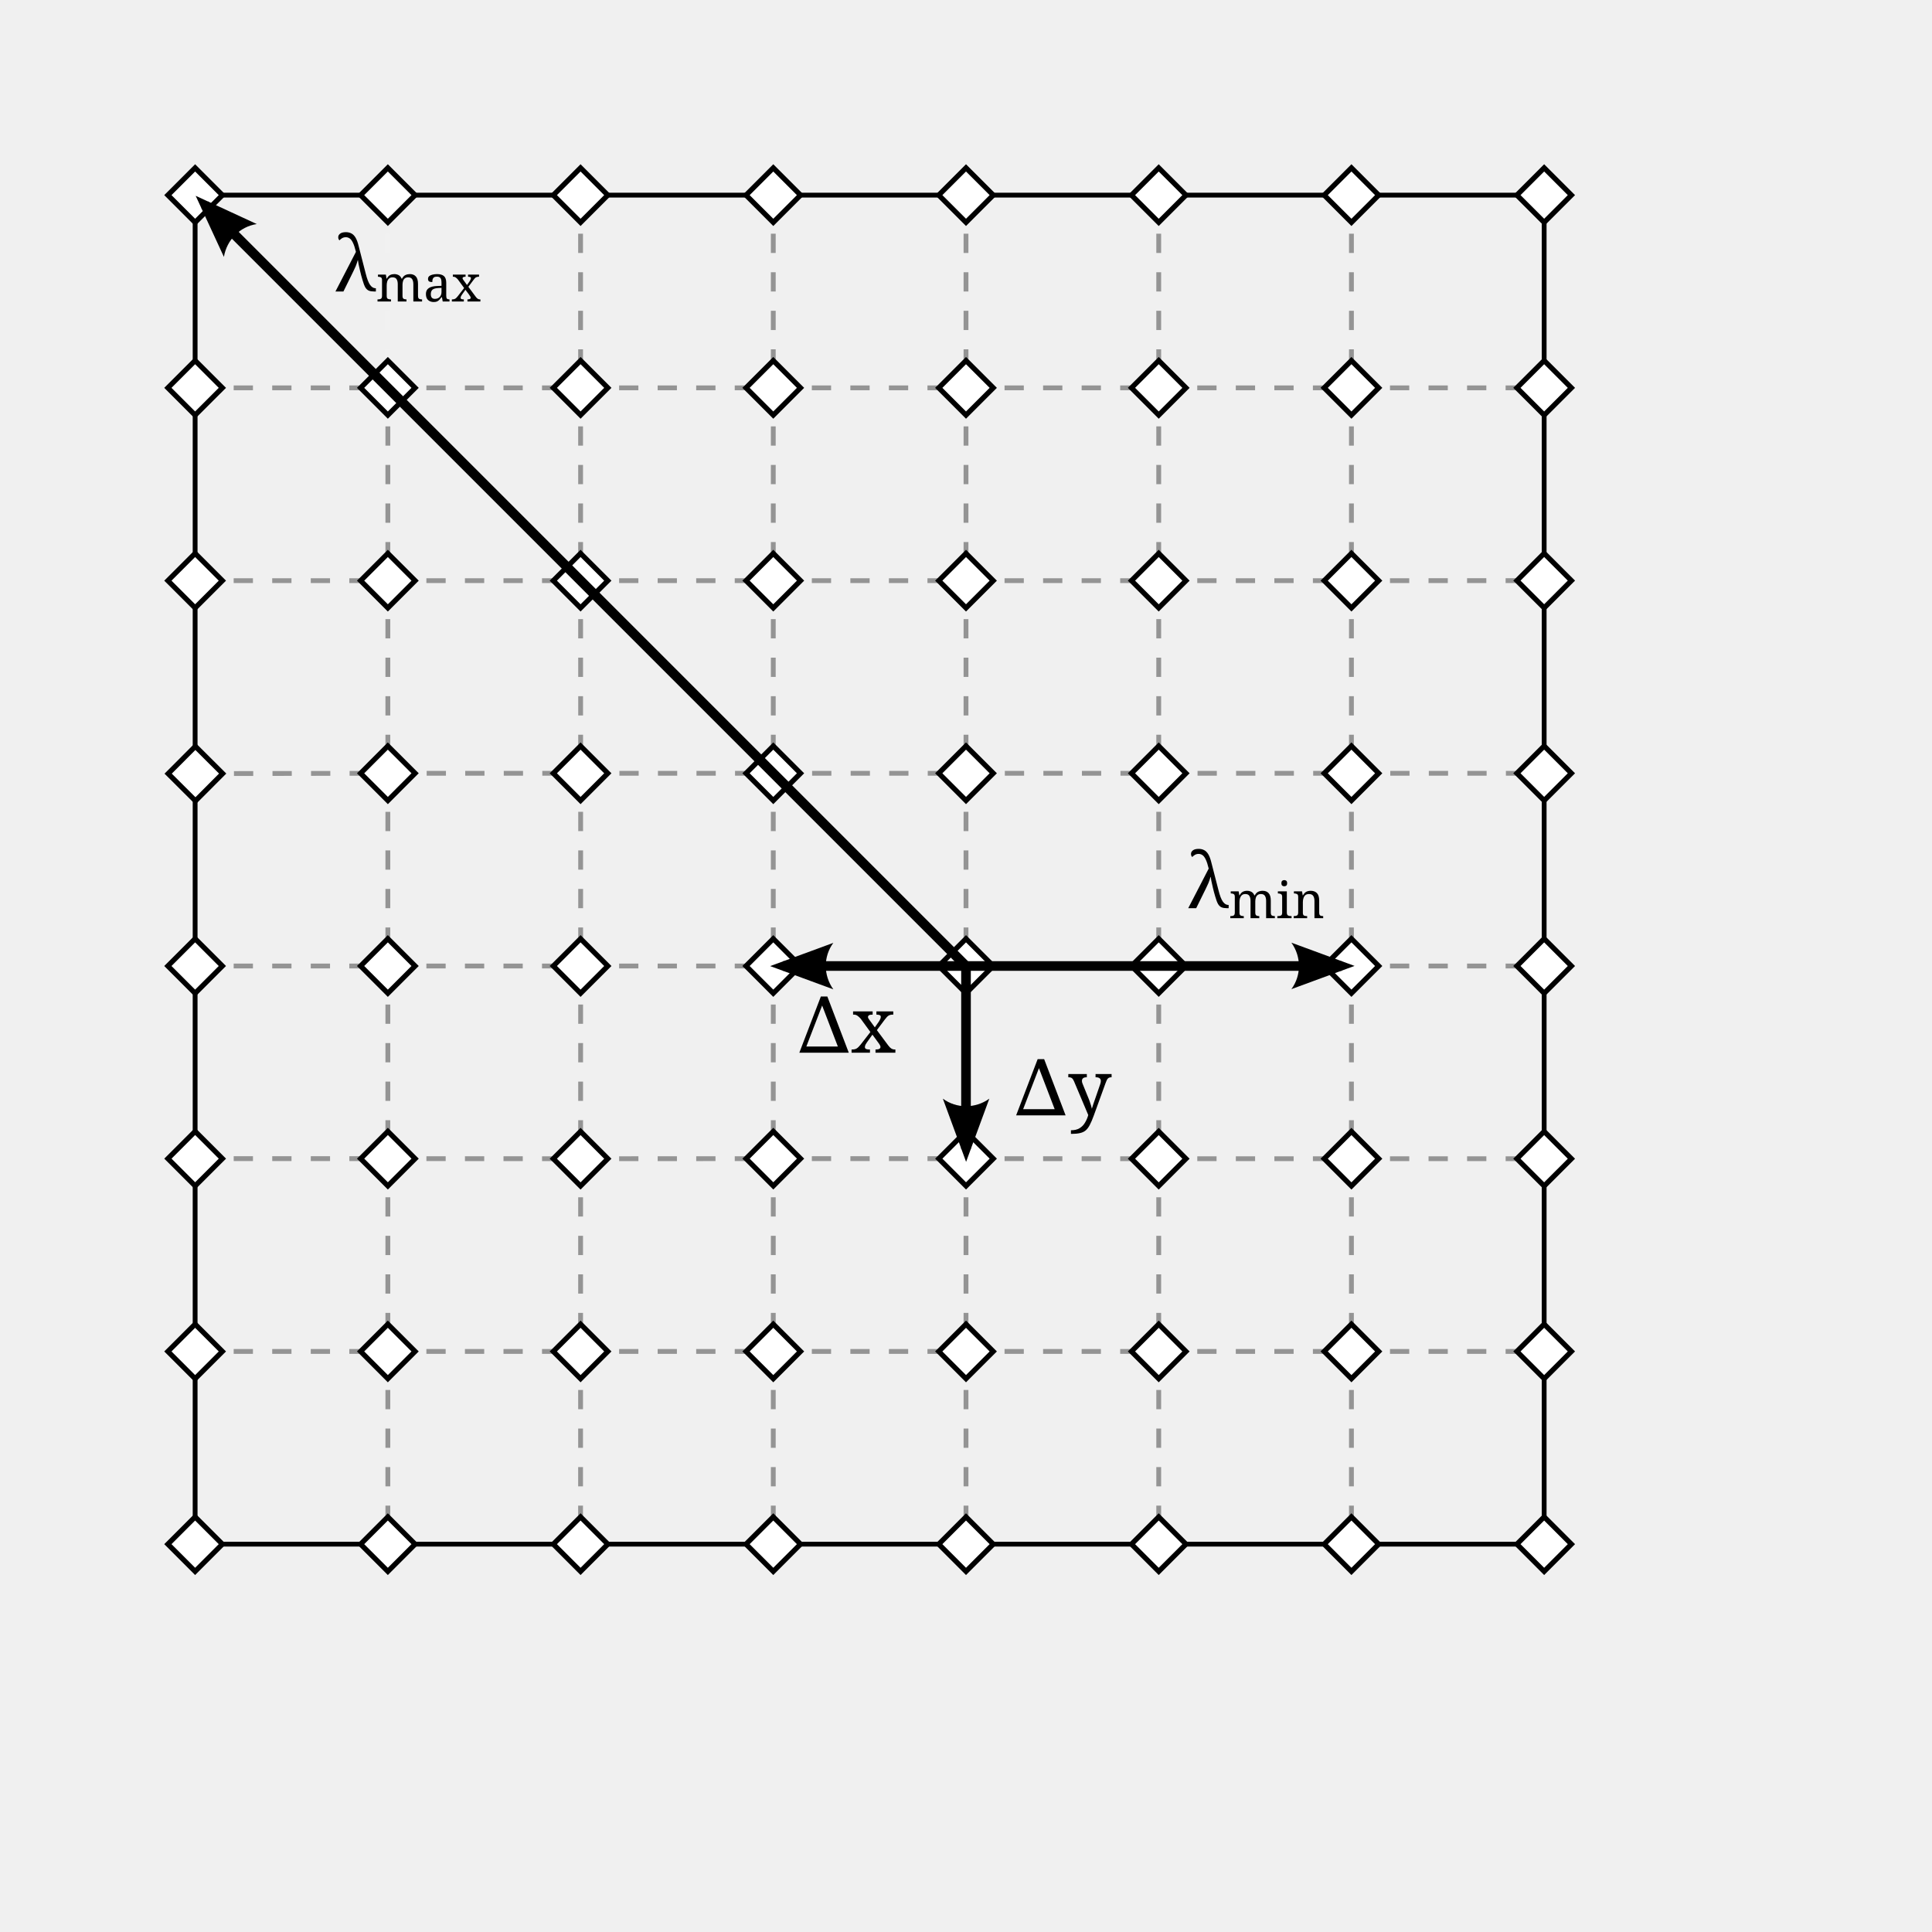
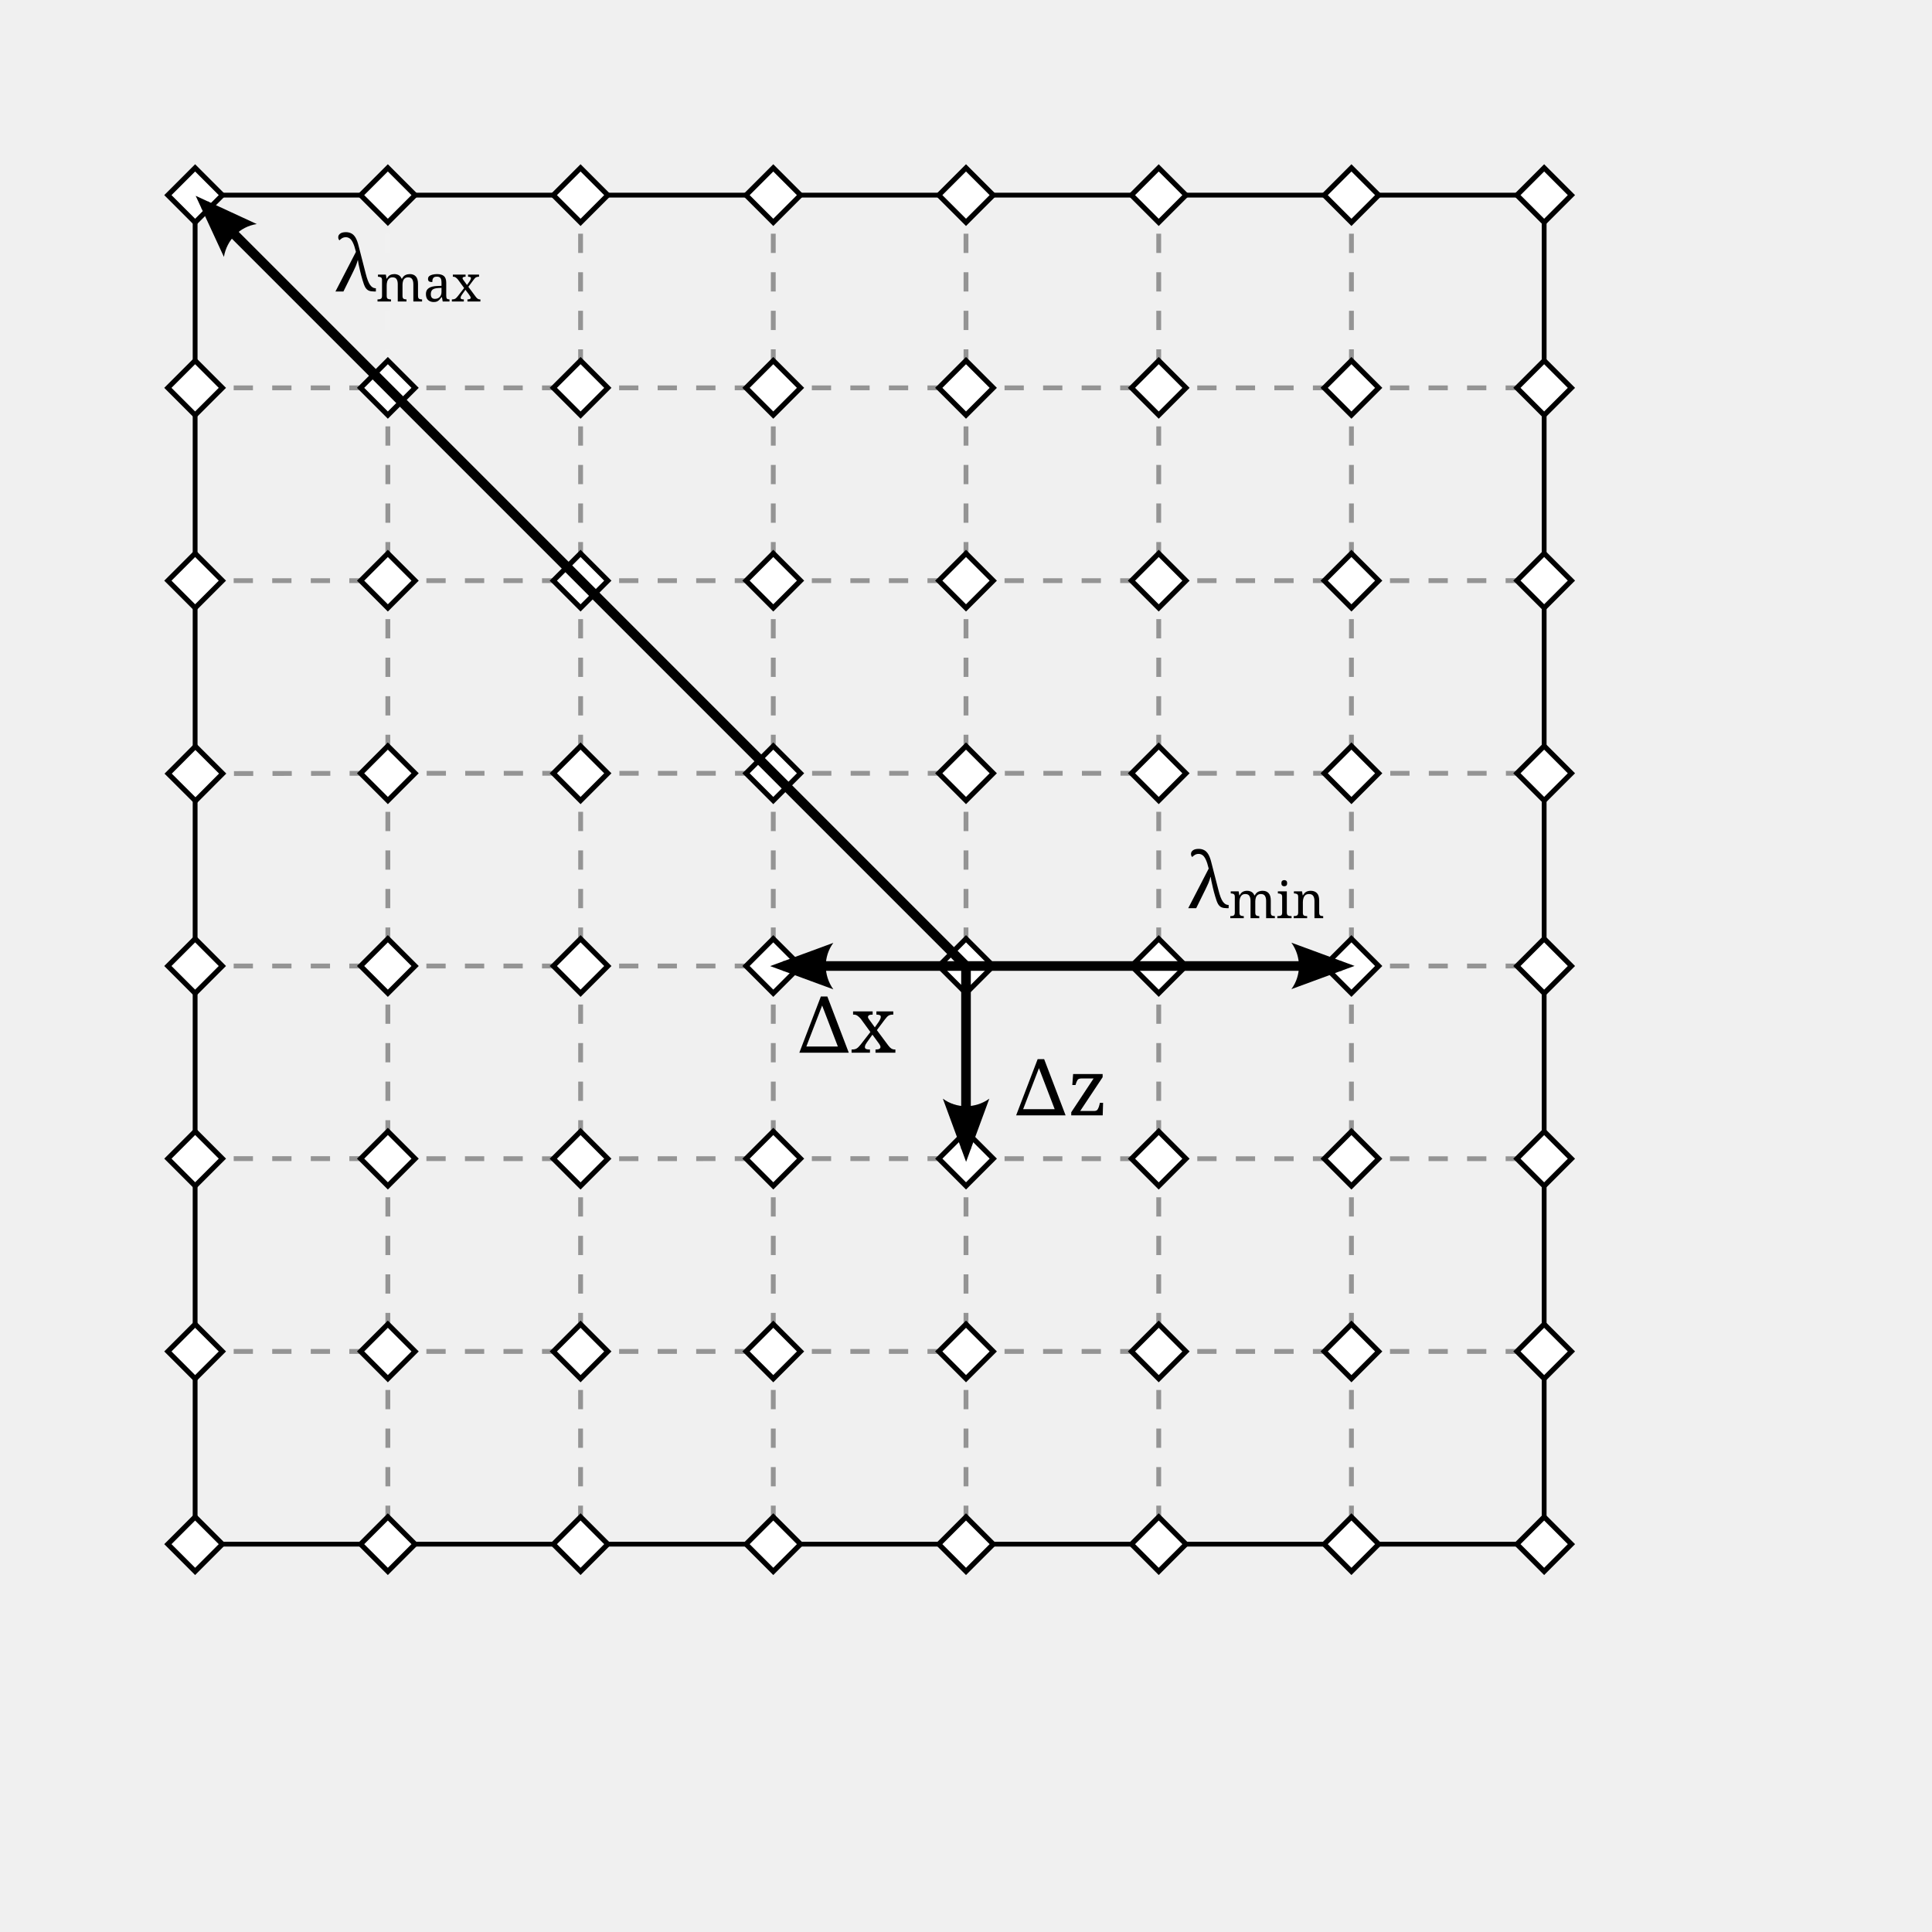
<svg xmlns="http://www.w3.org/2000/svg" xmlns:xlink="http://www.w3.org/1999/xlink" width="401" height="401" id="svg2" version="1.1">
  <defs id="defs4">
    <linearGradient id="linearGradient8533">
      <stop id="stop8535" offset="0" style="stop-color:#ffffff;stop-opacity:0.039;" />
      <stop id="stop8537" offset="1" style="stop-color:#ffffff;stop-opacity:0.196;" />
    </linearGradient>
    <marker orient="auto" refY="0.0" refX="0.0" id="Arrow2Mend" style="overflow:visible;">
      <path id="path3794" style="fill-rule:evenodd;stroke-width:0.625;stroke-linejoin:round;" d="M 8.719,4.034 L -2.207,0.016 L 8.719,-4.002 C 6.973,-1.63 6.983,1.616 8.719,4.034 z " transform="scale(0.6) rotate(180) translate(0,0)" />
    </marker>
    <marker orient="auto" refY="0.0" refX="0.0" id="Arrow2Lend" style="overflow:visible;">
      <path id="path3788" style="fill-rule:evenodd;stroke-width:0.625;stroke-linejoin:round;" d="M 8.719,4.034 L -2.207,0.016 L 8.719,-4.002 C 6.973,-1.63 6.983,1.616 8.719,4.034 z " transform="scale(1.1) rotate(180) translate(1,0)" />
    </marker>
    <marker orient="auto" refY="0" refX="0" id="EmptyDiamondL" style="overflow:visible">
      <path id="path3873" d="M 0,-7.071 -7.071,0 0,7.071 7.071,0 0,-7.071 z" style="fill:#ffffff;fill-rule:evenodd;stroke:#000000;stroke-width:1pt" transform="scale(0.8,0.8)" />
    </marker>
    <marker orient="auto" refY="0" refX="0" id="DotL" style="overflow:visible">
      <path id="path3828" d="m -2.5,-1 c 0,2.76 -2.24,5 -5,5 -2.76,0 -5,-2.24 -5,-5 0,-2.76 2.24,-5 5,-5 2.76,0 5,2.24 5,5 z" style="fill-rule:evenodd;stroke:#000000;stroke-width:1pt" transform="matrix(0.8,0,0,0.8,5.92,0.8)" />
    </marker>
    <marker orient="auto" refY="0" refX="0" id="DotM" style="overflow:visible">
      <path id="path3831" d="m -2.5,-1 c 0,2.76 -2.24,5 -5,5 -2.76,0 -5,-2.24 -5,-5 0,-2.76 2.24,-5 5,-5 2.76,0 5,2.24 5,5 z" style="fill-rule:evenodd;stroke:#000000;stroke-width:1pt" transform="matrix(0.4,0,0,0.4,2.96,0.4)" />
    </marker>
    <marker orient="auto" refY="0" refX="0" id="EmptyDiamondL-1" style="overflow:visible">
      <path id="path3873-7" d="M 0,-7.071 -7.071,0 0,7.071 7.071,0 0,-7.071 z" style="fill:#ffffff;fill-rule:evenodd;stroke:#000000;stroke-width:1pt" transform="scale(0.8,0.8)" />
    </marker>
    <marker orient="auto" refY="0" refX="0" id="marker6063" style="overflow:visible">
      <path id="path6065" d="M 0,-7.071 -7.071,0 0,7.071 7.071,0 0,-7.071 z" style="fill:#ffffff;fill-rule:evenodd;stroke:#000000;stroke-width:1pt" transform="scale(0.8,0.8)" />
    </marker>
    <marker orient="auto" refY="0" refX="0" id="marker6067" style="overflow:visible">
      <path id="path6069" d="M 0,-7.071 -7.071,0 0,7.071 7.071,0 0,-7.071 z" style="fill:#ffffff;fill-rule:evenodd;stroke:#000000;stroke-width:1pt" transform="scale(0.8,0.8)" />
    </marker>
    <marker orient="auto" refY="0" refX="0" id="EmptyDiamondL-0" style="overflow:visible">
      <path id="path3873-9" d="M 0,-7.071 -7.071,0 0,7.071 7.071,0 0,-7.071 z" style="fill:#ffffff;fill-rule:evenodd;stroke:#000000;stroke-width:1pt" transform="scale(0.8,0.8)" />
    </marker>
    <marker orient="auto" refY="0" refX="0" id="marker6063-4" style="overflow:visible">
      <path id="path6065-8" d="M 0,-7.071 -7.071,0 0,7.071 7.071,0 0,-7.071 z" style="fill:#ffffff;fill-rule:evenodd;stroke:#000000;stroke-width:1pt" transform="scale(0.8,0.8)" />
    </marker>
    <marker orient="auto" refY="0" refX="0" id="marker6067-8" style="overflow:visible">
      <path id="path6069-2" d="M 0,-7.071 -7.071,0 0,7.071 7.071,0 0,-7.071 z" style="fill:#ffffff;fill-rule:evenodd;stroke:#000000;stroke-width:1pt" transform="scale(0.8,0.8)" />
    </marker>
    <marker orient="auto" refY="0" refX="0" id="EmptyDiamondL-5" style="overflow:visible">
      <path id="path3873-5" d="M 0,-7.071 -7.071,0 0,7.071 7.071,0 0,-7.071 z" style="fill:#ffffff;fill-rule:evenodd;stroke:#000000;stroke-width:1pt" transform="scale(0.8,0.8)" />
    </marker>
    <marker orient="auto" refY="0" refX="0" id="marker6122" style="overflow:visible">
      <path id="path6124" d="M 0,-7.071 -7.071,0 0,7.071 7.071,0 0,-7.071 z" style="fill:#ffffff;fill-rule:evenodd;stroke:#000000;stroke-width:1pt" transform="scale(0.8,0.8)" />
    </marker>
    <marker orient="auto" refY="0" refX="0" id="marker6126" style="overflow:visible">
      <path id="path6128" d="M 0,-7.071 -7.071,0 0,7.071 7.071,0 0,-7.071 z" style="fill:#ffffff;fill-rule:evenodd;stroke:#000000;stroke-width:1pt" transform="scale(0.8,0.8)" />
    </marker>
    <marker orient="auto" refY="0" refX="0" id="EmptyDiamondL-7" style="overflow:visible">
      <path id="path3873-1" d="M 0,-7.071 -7.071,0 0,7.071 7.071,0 0,-7.071 z" style="fill:#ffffff;fill-rule:evenodd;stroke:#000000;stroke-width:1pt" transform="scale(0.8,0.8)" />
    </marker>
    <marker orient="auto" refY="0" refX="0" id="marker6122-1" style="overflow:visible">
      <path id="path6124-5" d="M 0,-7.071 -7.071,0 0,7.071 7.071,0 0,-7.071 z" style="fill:#ffffff;fill-rule:evenodd;stroke:#000000;stroke-width:1pt" transform="scale(0.8,0.8)" />
    </marker>
    <marker orient="auto" refY="0" refX="0" id="marker6126-2" style="overflow:visible">
      <path id="path6128-7" d="M 0,-7.071 -7.071,0 0,7.071 7.071,0 0,-7.071 z" style="fill:#ffffff;fill-rule:evenodd;stroke:#000000;stroke-width:1pt" transform="scale(0.8,0.8)" />
    </marker>
    <marker orient="auto" refY="0" refX="0" id="EmptyDiamondL-14" style="overflow:visible">
      <path id="path3873-2" d="M 0,-7.071 -7.071,0 0,7.071 7.071,0 0,-7.071 z" style="fill:#ffffff;fill-rule:evenodd;stroke:#000000;stroke-width:1pt" transform="scale(0.8,0.8)" />
    </marker>
    <marker orient="auto" refY="0" refX="0" id="marker6122-3" style="overflow:visible">
      <path id="path6124-2" d="M 0,-7.071 -7.071,0 0,7.071 7.071,0 0,-7.071 z" style="fill:#ffffff;fill-rule:evenodd;stroke:#000000;stroke-width:1pt" transform="scale(0.8,0.8)" />
    </marker>
    <marker orient="auto" refY="0" refX="0" id="marker6126-21" style="overflow:visible">
      <path id="path6128-6" d="M 0,-7.071 -7.071,0 0,7.071 7.071,0 0,-7.071 z" style="fill:#ffffff;fill-rule:evenodd;stroke:#000000;stroke-width:1pt" transform="scale(0.8,0.8)" />
    </marker>
    <marker orient="auto" refY="0" refX="0" id="EmptyDiamondL-57" style="overflow:visible">
      <path id="path3873-6" d="M 0,-7.071 -7.071,0 0,7.071 7.071,0 0,-7.071 z" style="fill:#ffffff;fill-rule:evenodd;stroke:#000000;stroke-width:1pt" transform="scale(0.8,0.8)" />
    </marker>
    <marker orient="auto" refY="0" refX="0" id="marker6122-18" style="overflow:visible">
      <path id="path6124-9" d="M 0,-7.071 -7.071,0 0,7.071 7.071,0 0,-7.071 z" style="fill:#ffffff;fill-rule:evenodd;stroke:#000000;stroke-width:1pt" transform="scale(0.8,0.8)" />
    </marker>
    <marker orient="auto" refY="0" refX="0" id="marker6126-27" style="overflow:visible">
      <path id="path6128-9" d="M 0,-7.071 -7.071,0 0,7.071 7.071,0 0,-7.071 z" style="fill:#ffffff;fill-rule:evenodd;stroke:#000000;stroke-width:1pt" transform="scale(0.8,0.8)" />
    </marker>
    <marker orient="auto" refY="0" refX="0" id="EmptyDiamondL-4" style="overflow:visible">
      <path id="path3873-3" d="M 0,-7.071 -7.071,0 0,7.071 7.071,0 0,-7.071 z" style="fill:#ffffff;fill-rule:evenodd;stroke:#000000;stroke-width:1pt" transform="scale(0.8,0.8)" />
    </marker>
    <marker orient="auto" refY="0" refX="0" id="marker6219" style="overflow:visible">
      <path id="path6221" d="M 0,-7.071 -7.071,0 0,7.071 7.071,0 0,-7.071 z" style="fill:#ffffff;fill-rule:evenodd;stroke:#000000;stroke-width:1pt" transform="scale(0.8,0.8)" />
    </marker>
    <marker orient="auto" refY="0" refX="0" id="marker6223" style="overflow:visible">
      <path id="path6225" d="M 0,-7.071 -7.071,0 0,7.071 7.071,0 0,-7.071 z" style="fill:#ffffff;fill-rule:evenodd;stroke:#000000;stroke-width:1pt" transform="scale(0.8,0.8)" />
    </marker>
    <marker orient="auto" refY="0" refX="0" id="EmptyDiamondL-2" style="overflow:visible">
      <path id="path3873-33" d="M 0,-7.071 -7.071,0 0,7.071 7.071,0 0,-7.071 z" style="fill:#ffffff;fill-rule:evenodd;stroke:#000000;stroke-width:1pt" transform="scale(0.8,0.8)" />
    </marker>
    <marker orient="auto" refY="0" refX="0" id="marker6259" style="overflow:visible">
      <path id="path6261" d="M 0,-7.071 -7.071,0 0,7.071 7.071,0 0,-7.071 z" style="fill:#ffffff;fill-rule:evenodd;stroke:#000000;stroke-width:1pt" transform="scale(0.8,0.8)" />
    </marker>
    <marker orient="auto" refY="0" refX="0" id="marker6263" style="overflow:visible">
      <path id="path6265" d="M 0,-7.071 -7.071,0 0,7.071 7.071,0 0,-7.071 z" style="fill:#ffffff;fill-rule:evenodd;stroke:#000000;stroke-width:1pt" transform="scale(0.8,0.8)" />
    </marker>
    <marker orient="auto" refY="0" refX="0" id="EmptyDiamondL-11" style="overflow:visible">
      <path id="path3873-38" d="M 0,-7.071 -7.071,0 0,7.071 7.071,0 0,-7.071 z" style="fill:#ffffff;fill-rule:evenodd;stroke:#000000;stroke-width:1pt" transform="scale(0.8,0.8)" />
    </marker>
    <marker orient="auto" refY="0" refX="0" id="marker6299" style="overflow:visible">
      <path id="path6301" d="M 0,-7.071 -7.071,0 0,7.071 7.071,0 0,-7.071 z" style="fill:#ffffff;fill-rule:evenodd;stroke:#000000;stroke-width:1pt" transform="scale(0.8,0.8)" />
    </marker>
    <marker orient="auto" refY="0" refX="0" id="marker6303" style="overflow:visible">
      <path id="path6305" d="M 0,-7.071 -7.071,0 0,7.071 7.071,0 0,-7.071 z" style="fill:#ffffff;fill-rule:evenodd;stroke:#000000;stroke-width:1pt" transform="scale(0.8,0.8)" />
    </marker>
    <marker orient="auto" refY="0" refX="0" id="EmptyDiamondL-19" style="overflow:visible">
      <path id="path3873-8" d="M 0,-7.071 -7.071,0 0,7.071 7.071,0 0,-7.071 z" style="fill:#ffffff;fill-rule:evenodd;stroke:#000000;stroke-width:1pt" transform="scale(0.8,0.8)" />
    </marker>
    <marker orient="auto" refY="0" refX="0" id="marker6387" style="overflow:visible">
      <path id="path6389" d="M 0,-7.071 -7.071,0 0,7.071 7.071,0 0,-7.071 z" style="fill:#ffffff;fill-rule:evenodd;stroke:#000000;stroke-width:1pt" transform="scale(0.8,0.8)" />
    </marker>
    <marker orient="auto" refY="0" refX="0" id="marker6391" style="overflow:visible">
      <path id="path6393" d="M 0,-7.071 -7.071,0 0,7.071 7.071,0 0,-7.071 z" style="fill:#ffffff;fill-rule:evenodd;stroke:#000000;stroke-width:1pt" transform="scale(0.8,0.8)" />
    </marker>
    <radialGradient xlink:href="#linearGradient8533" id="radialGradient8528" cx="453" cy="108" fx="453" fy="108" r="37.5" gradientUnits="userSpaceOnUse" gradientTransform="translate(31.78571,26.07143)" />
    <radialGradient xlink:href="#linearGradient8533" id="radialGradient8547" cx="488" cy="128" fx="488" fy="128" r="47.5" gradientTransform="matrix(1,0,0,1.105263,13.21429,61.16917)" gradientUnits="userSpaceOnUse" />
    <marker orient="auto" refY="0" refX="0" id="Arrow2Mend-7" style="overflow:visible">
      <path id="path3794-5" style="fill-rule:evenodd;stroke-width:0.625;stroke-linejoin:round" d="M 8.719,4.034 -2.207,0.016 8.719,-4.002 c -1.745,2.372 -1.735,5.617 -6e-7,8.035 z" transform="scale(-0.6,-0.6)" />
    </marker>
    <marker orient="auto" refY="0" refX="0" id="marker2948" style="overflow:visible">
      <path id="path2950" style="fill-rule:evenodd;stroke-width:0.625;stroke-linejoin:round" d="M 8.719,4.034 -2.207,0.016 8.719,-4.002 c -1.745,2.372 -1.735,5.617 -6e-7,8.035 z" transform="scale(-0.6,-0.6)" />
    </marker>
  </defs>
  <g id="layer1" transform="translate(-59.5,8.137817)" style="display:inline">
    <path style="fill:none;stroke:#000000;stroke-width:1;stroke-linecap:butt;stroke-linejoin:miter;stroke-miterlimit:4;stroke-opacity:1;stroke-dasharray:none;stroke-dashoffset:0;display:inline" d="m 100,32.362 c 0,120.185 0,173.166 0,280" id="path6327-3-5-3" />
    <path style="fill:none;stroke:#949494;stroke-width:1;stroke-linecap:butt;stroke-linejoin:miter;stroke-miterlimit:4;stroke-opacity:1;stroke-dasharray:4, 4;stroke-dashoffset:0" d="m 140,72.362 c 0,108.561 0,142.257 0,240" id="path6327" />
    <path style="fill:none;stroke:#949494;stroke-width:1;stroke-linecap:butt;stroke-linejoin:miter;stroke-miterlimit:4;stroke-opacity:1;stroke-dasharray:4, 4;stroke-dashoffset:0" d="m 180,32.362 c 0.015,120.183 0.035,173.169 0,280" id="path6327-4" />
    <path style="fill:none;stroke:#949494;stroke-width:1;stroke-linecap:butt;stroke-linejoin:miter;stroke-miterlimit:4;stroke-opacity:1;stroke-dasharray:4, 4;stroke-dashoffset:0" d="m 220,32.362 c 0,107.892 0,175.88 0,280" id="path6327-2" />
    <path style="fill:none;stroke:#949494;stroke-width:1;stroke-linecap:butt;stroke-linejoin:miter;stroke-miterlimit:4;stroke-opacity:1;stroke-dasharray:4, 4;stroke-dashoffset:0" d="m 260,32.362 c 0,120.186 0,173.165 0,280" id="path6327-7" />
    <path style="fill:none;stroke:#949494;stroke-width:1;stroke-linecap:butt;stroke-linejoin:miter;stroke-miterlimit:4;stroke-opacity:1;stroke-dasharray:4, 4;stroke-dashoffset:0" d="m 300,32.362 c 0,107.895 0,175.878 0,280" id="path6327-79" />
    <path style="fill:none;stroke:#949494;stroke-width:1;stroke-linecap:butt;stroke-linejoin:miter;stroke-miterlimit:4;stroke-opacity:1;stroke-dasharray:4, 4;stroke-dashoffset:0" d="m 340,32.362 c 0,120.185 0,173.166 0,280" id="path6327-3" />
    <path style="fill:none;stroke:#f1f1f1;stroke-width:1;stroke-linecap:butt;stroke-linejoin:miter;stroke-miterlimit:4;stroke-opacity:1;stroke-dasharray:4, 4;stroke-dashoffset:0;marker-start:none" d="m 140,32.362 0,40" id="path8549" />
    <path style="fill:none;stroke:#000000;stroke-width:1;stroke-linecap:butt;stroke-linejoin:miter;stroke-miterlimit:4;stroke-opacity:1;stroke-dasharray:none;stroke-dashoffset:0" d="m 380,32.362 c 0,120.185 0,173.166 0,280" id="path6327-3-5" />
    <path style="fill:none;stroke:#949494;stroke-width:1;stroke-linecap:butt;stroke-linejoin:miter;stroke-miterlimit:4;stroke-opacity:1;stroke-dasharray:4, 4;stroke-dashoffset:0;marker-start:url(#EmptyDiamondL);marker-mid:url(#EmptyDiamondL);marker-end:url(#marker6391)" d="m 100,72.362 40,0 40,0 40,0 40,0 40,0 40,0 40,0" id="path4389" />
    <path style="fill:none;stroke:#949494;stroke-width:1;stroke-linecap:butt;stroke-linejoin:miter;stroke-miterlimit:4;stroke-opacity:1;stroke-dasharray:4, 4;stroke-dashoffset:0;marker-start:url(#EmptyDiamondL);marker-mid:url(#EmptyDiamondL);marker-end:url(#marker6391)" d="m 100,112.382 40,0 40,0 40,0 40,0 40,0 40,0 40,-0.01" id="path4389-1" />
    <path style="fill:none;stroke:#949494;stroke-width:1;stroke-linecap:butt;stroke-linejoin:miter;stroke-miterlimit:4;stroke-opacity:1;stroke-dasharray:4, 4;stroke-dashoffset:0;marker-start:url(#EmptyDiamondL);marker-mid:url(#EmptyDiamondL);marker-end:url(#marker6391)" d="M 100.059,152.43 140,152.362 l 40,0 40,0 40,0 40,0 40,0 40,0" id="path4389-6" />
    <path style="fill:none;stroke:#949494;stroke-width:1;stroke-linecap:butt;stroke-linejoin:miter;stroke-miterlimit:4;stroke-opacity:1;stroke-dasharray:4, 4;stroke-dashoffset:0;marker-start:url(#EmptyDiamondL);marker-mid:url(#EmptyDiamondL);marker-end:url(#marker6391)" d="m 100,192.362 40,0 40,0 40,0 40,0 40,0 40,0 40,0" id="path4389-8" />
    <path style="fill:none;stroke:#949494;stroke-width:1;stroke-linecap:butt;stroke-linejoin:miter;stroke-miterlimit:4;stroke-opacity:1;stroke-dasharray:4, 4;stroke-dashoffset:0;marker-start:url(#EmptyDiamondL);marker-mid:url(#EmptyDiamondL);marker-end:url(#marker6391)" d="m 100.005,232.347 40,0 39.995,0.015 40.005,-0.015 40,0 39.995,0.015 40,0 40,0" id="path4389-5" />
    <path style="fill:none;stroke:#949494;stroke-width:1;stroke-linecap:butt;stroke-linejoin:miter;stroke-miterlimit:4;stroke-opacity:1;stroke-dasharray:4, 4;stroke-dashoffset:0;marker-start:url(#EmptyDiamondL);marker-mid:url(#EmptyDiamondL);marker-end:url(#marker6391)" d="m 100,272.362 40,0 40,0 40,0 40,0 40,0 40,0 40,0" id="path4389-5-1" />
    <path style="fill:none;stroke:#000000;stroke-width:1px;stroke-linecap:butt;stroke-linejoin:miter;stroke-opacity:1;marker-start:url(#EmptyDiamondL);marker-mid:url(#EmptyDiamondL);marker-end:url(#marker6391)" d="m 100,32.362 40,0 40,0 40,0 40,0 40,0 40,0 40,0" id="path4389-4" />
    <path style="fill:none;stroke:#000000;stroke-width:1;stroke-linecap:butt;stroke-linejoin:miter;stroke-miterlimit:4;stroke-opacity:1;stroke-dasharray:none;stroke-dashoffset:0;marker-start:url(#EmptyDiamondL);marker-mid:url(#EmptyDiamondL);marker-end:url(#marker6391)" d="m 100,312.362 40,0 40,0 40,0 40,0 40,0 40,0 40,0" id="path4389-5-1-7" />
  </g>
  <g id="layer2" style="display:inline">
    <path style="fill:none;stroke:#000000;stroke-width:2;stroke-linecap:butt;stroke-linejoin:miter;stroke-miterlimit:4;stroke-opacity:1;stroke-dasharray:none;marker-end:url(#Arrow2Mend);display:inline" d="M 200.5,200.5 42.5,42.5" id="path6684" />
    <path style="fill:none;stroke:#000000;stroke-width:2;stroke-linecap:butt;stroke-linejoin:miter;stroke-miterlimit:4;stroke-opacity:1;stroke-dasharray:none;marker-end:url(#Arrow2Mend);display:inline" d="m 200.5,200.5 78,0" id="path6936" />
    <path style="fill:none;stroke:#000000;stroke-width:2;stroke-linecap:butt;stroke-linejoin:miter;stroke-miterlimit:4;stroke-opacity:1;stroke-dasharray:none;marker-end:url(#Arrow2Mend);display:inline" d="m 200.5,200.5 -38,0" id="path7688" />
    <path style="fill:none;stroke:#000000;stroke-width:2;stroke-linecap:butt;stroke-linejoin:miter;stroke-miterlimit:4;stroke-opacity:1;stroke-dasharray:none;marker-start:none;marker-end:url(#Arrow2Mend);display:inline" d="m 200.5,200.5 0,38" id="path7940" />
    <text xml:space="preserve" style="font-size:40px;font-style:normal;font-variant:normal;font-weight:normal;font-stretch:normal;line-height:125%;letter-spacing:0px;word-spacing:0px;fill:#000000;fill-opacity:1;stroke:none;display:inline;font-family:Serif;-inkscape-font-specification:Serif" x="165.5" y="218.5" id="text8442">
      <tspan id="tspan8444" x="165.5" y="218.5" style="font-size:16px">∆x</tspan>
    </text>
    <text xml:space="preserve" style="font-size:40px;font-style:normal;font-variant:normal;font-weight:normal;font-stretch:normal;line-height:125%;letter-spacing:0px;word-spacing:0px;fill:#000000;fill-opacity:1;stroke:none;display:inline;font-family:Serif;-inkscape-font-specification:Serif" x="210.5" y="231.5" id="text8442-0">
-       <tspan id="tspan8444-2" x="210.5" y="231.5" style="font-size:16px">∆y</tspan>
+       <tspan id="tspan8444-2" x="210.5" y="231.5" style="font-size:16px">∆z</tspan>
    </text>
    <text xml:space="preserve" style="font-size:40px;font-style:normal;font-variant:normal;font-weight:normal;font-stretch:normal;line-height:125%;letter-spacing:0px;word-spacing:0px;fill:#000000;fill-opacity:1;stroke:none;display:inline;font-family:Serif;-inkscape-font-specification:Serif" x="246.5" y="188.5" id="text8442-8">
      <tspan id="tspan8476" x="246.5" y="188.5" style="font-size:16px">λ<tspan style="font-size:65.001%;baseline-shift:sub" id="tspan8480">min</tspan>
      </tspan>
    </text>
    <text xml:space="preserve" style="font-size:40px;font-style:normal;font-variant:normal;font-weight:normal;font-stretch:normal;line-height:125%;letter-spacing:0px;word-spacing:0px;fill:#000000;fill-opacity:1;stroke:none;display:inline;font-family:Serif;-inkscape-font-specification:Serif" x="69.5" y="60.5" id="text8442-8-0">
      <tspan id="tspan8476-2" x="69.5" y="60.5" style="font-size:16px">λ<tspan style="font-size:65%;baseline-shift:sub" id="tspan8480-4">max</tspan>
      </tspan>
    </text>
  </g>
  <g id="layer3" style="display:none">
    <path style="fill:none;stroke:#000000;stroke-width:2;stroke-linecap:butt;stroke-linejoin:miter;stroke-miterlimit:4;stroke-opacity:1;stroke-dasharray:none;marker-end:url(#Arrow2Mend)" d="m 200.5,200.5 78,-78" id="path2925" />
    <path style="fill:none;stroke:#000000;stroke-width:0.723;stroke-miterlimit:4;stroke-opacity:1;stroke-dasharray:none;stroke-dashoffset:0" id="path4174" d="M 234.642,206.358 A 20,20 0 0 1 240.5,220.5 l -20,0 z" transform="matrix(2.767767,0,0,2.767767,-408.9347,-410.6505)" />
    <path style="fill:none;stroke:#000000;stroke-width:2;stroke-linecap:butt;stroke-linejoin:miter;stroke-miterlimit:4;stroke-opacity:1;stroke-dasharray:none;marker-end:url(#Arrow2Mend);display:inline" d="m 200.5,200.5 -38,0" id="path7688-5" />
    <path style="fill:none;stroke:#000000;stroke-width:2;stroke-linecap:butt;stroke-linejoin:miter;stroke-miterlimit:4;stroke-opacity:1;stroke-dasharray:none;marker-start:none;marker-end:url(#Arrow2Mend);display:inline" d="m 200.5,200.5 0,38" id="path7940-5" />
    <text xml:space="preserve" style="font-size:40px;font-style:normal;font-variant:normal;font-weight:normal;font-stretch:normal;line-height:125%;letter-spacing:0px;word-spacing:0px;fill:#000000;fill-opacity:1;stroke:none;display:inline;font-family:Serif;-inkscape-font-specification:Serif" x="175.5" y="190.5" id="text8442-3">
      <tspan id="tspan8444-9" x="175.5" y="190.5" style="font-size:16px">∆x</tspan>
    </text>
    <text xml:space="preserve" style="font-size:40px;font-style:normal;font-variant:normal;font-weight:normal;font-stretch:normal;line-height:125%;letter-spacing:0px;word-spacing:0px;fill:#000000;fill-opacity:1;stroke:none;display:inline;font-family:Serif;-inkscape-font-specification:Serif" x="210.5" y="225.5" id="text8442-0-6">
      <tspan id="tspan8444-2-8" x="210.5" y="225.5" style="font-size:16px">∆y</tspan>
    </text>
  </g>
</svg>
